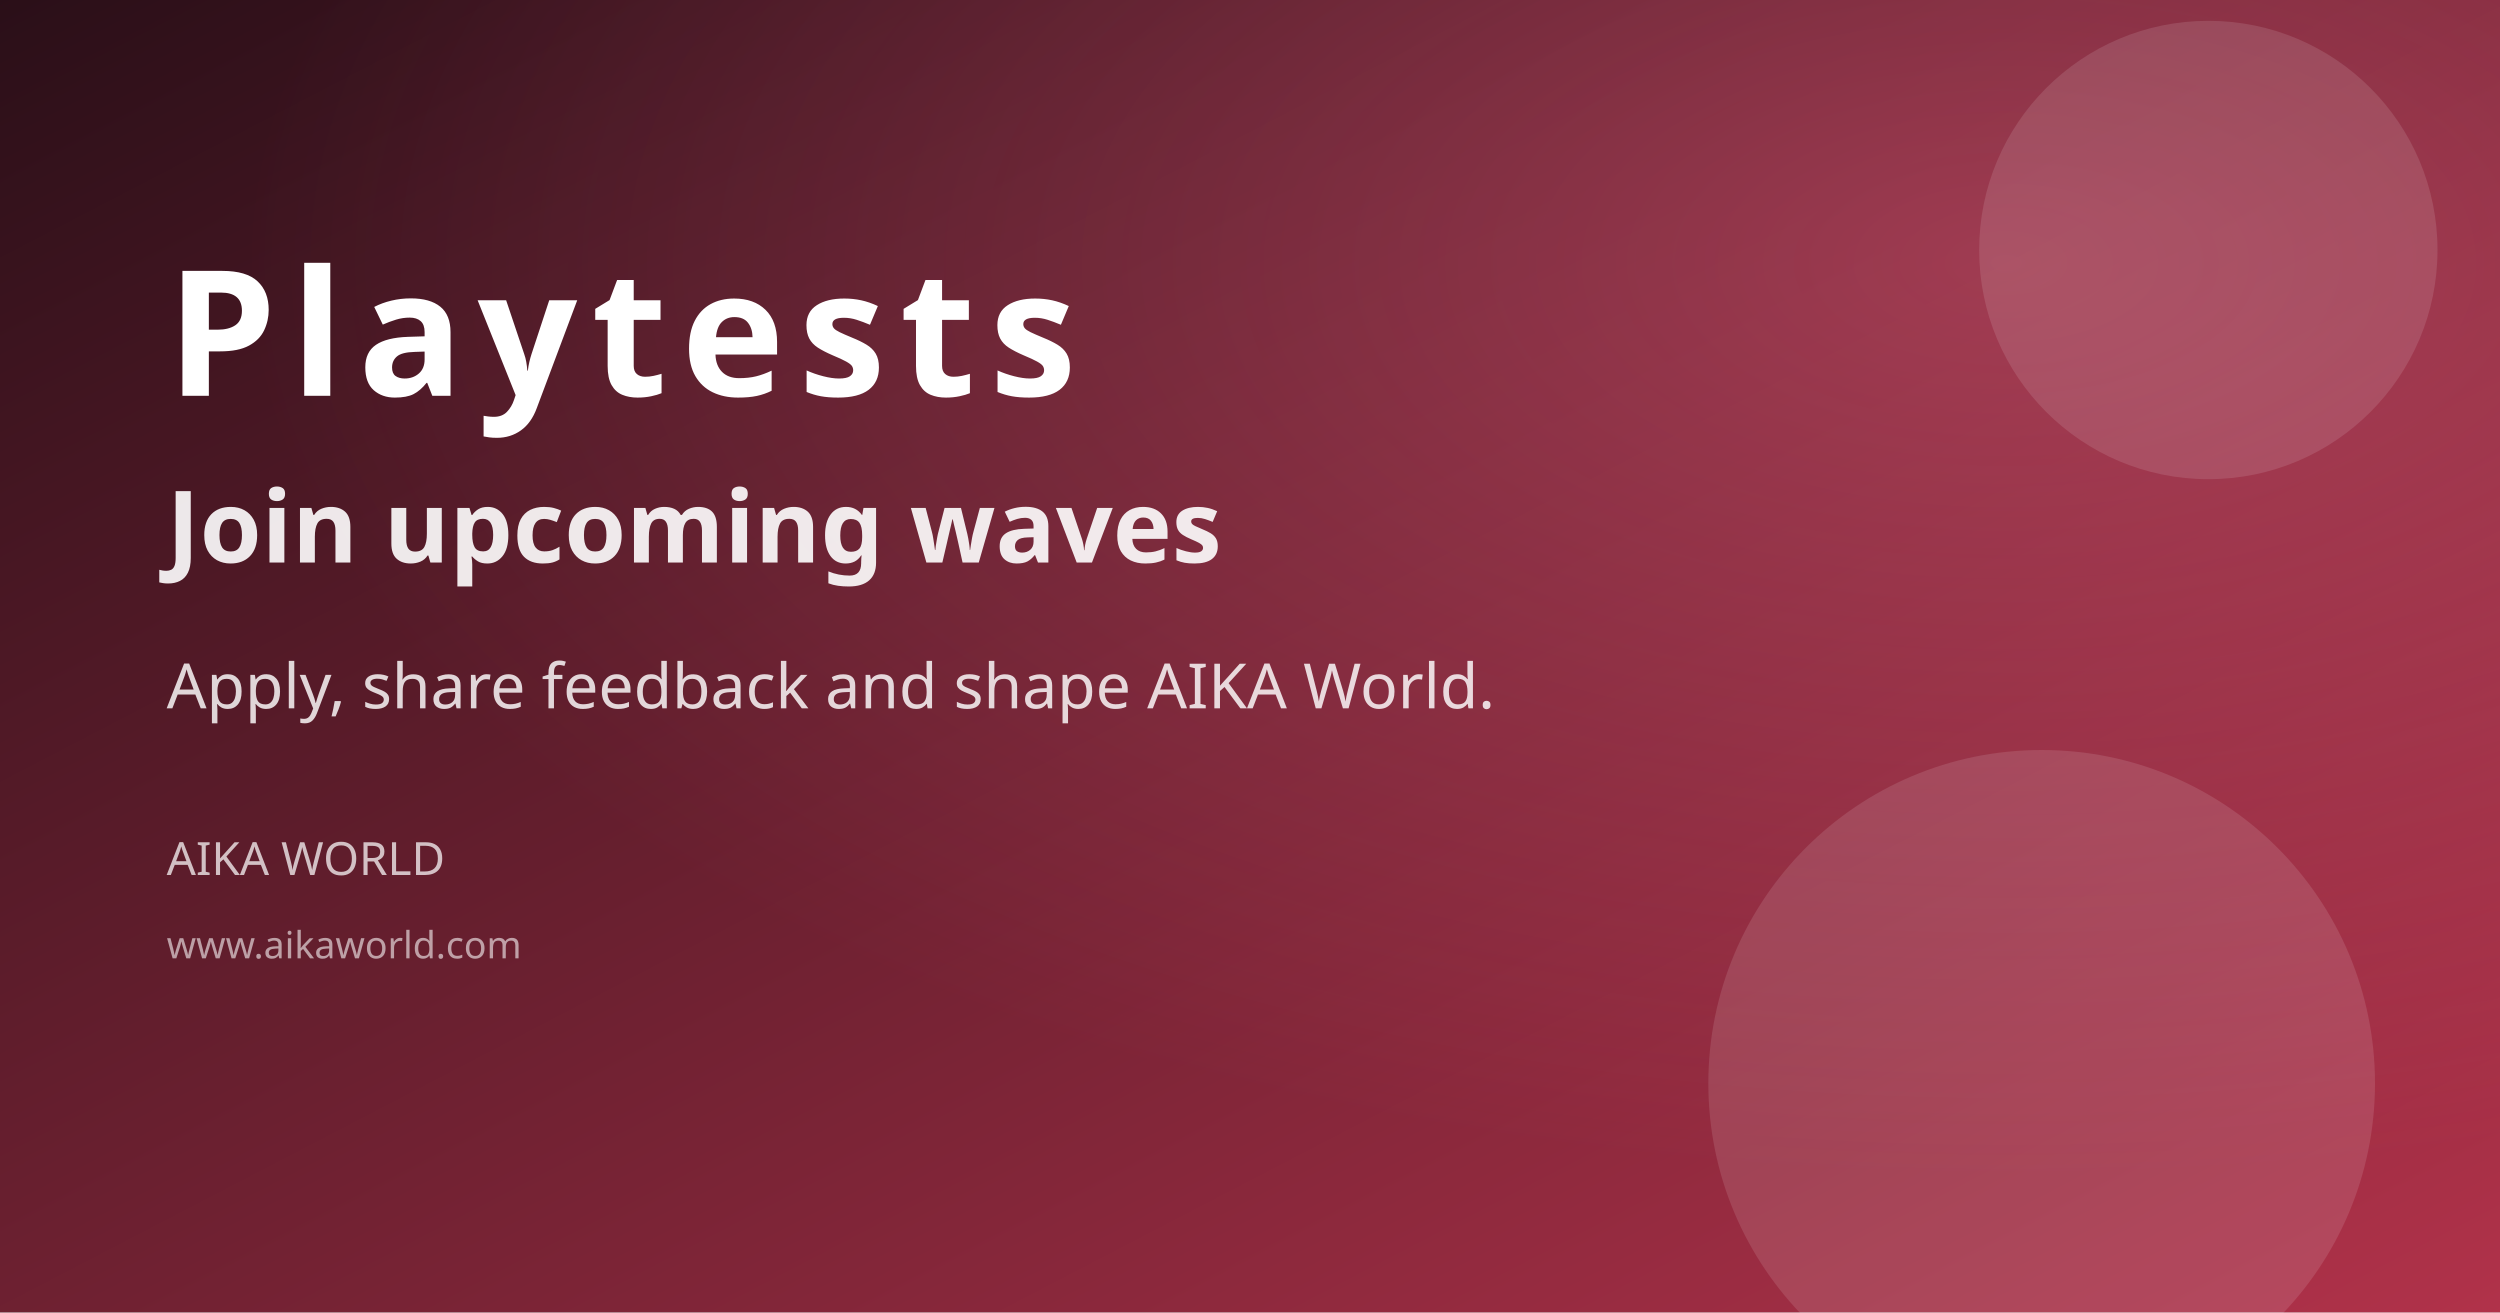
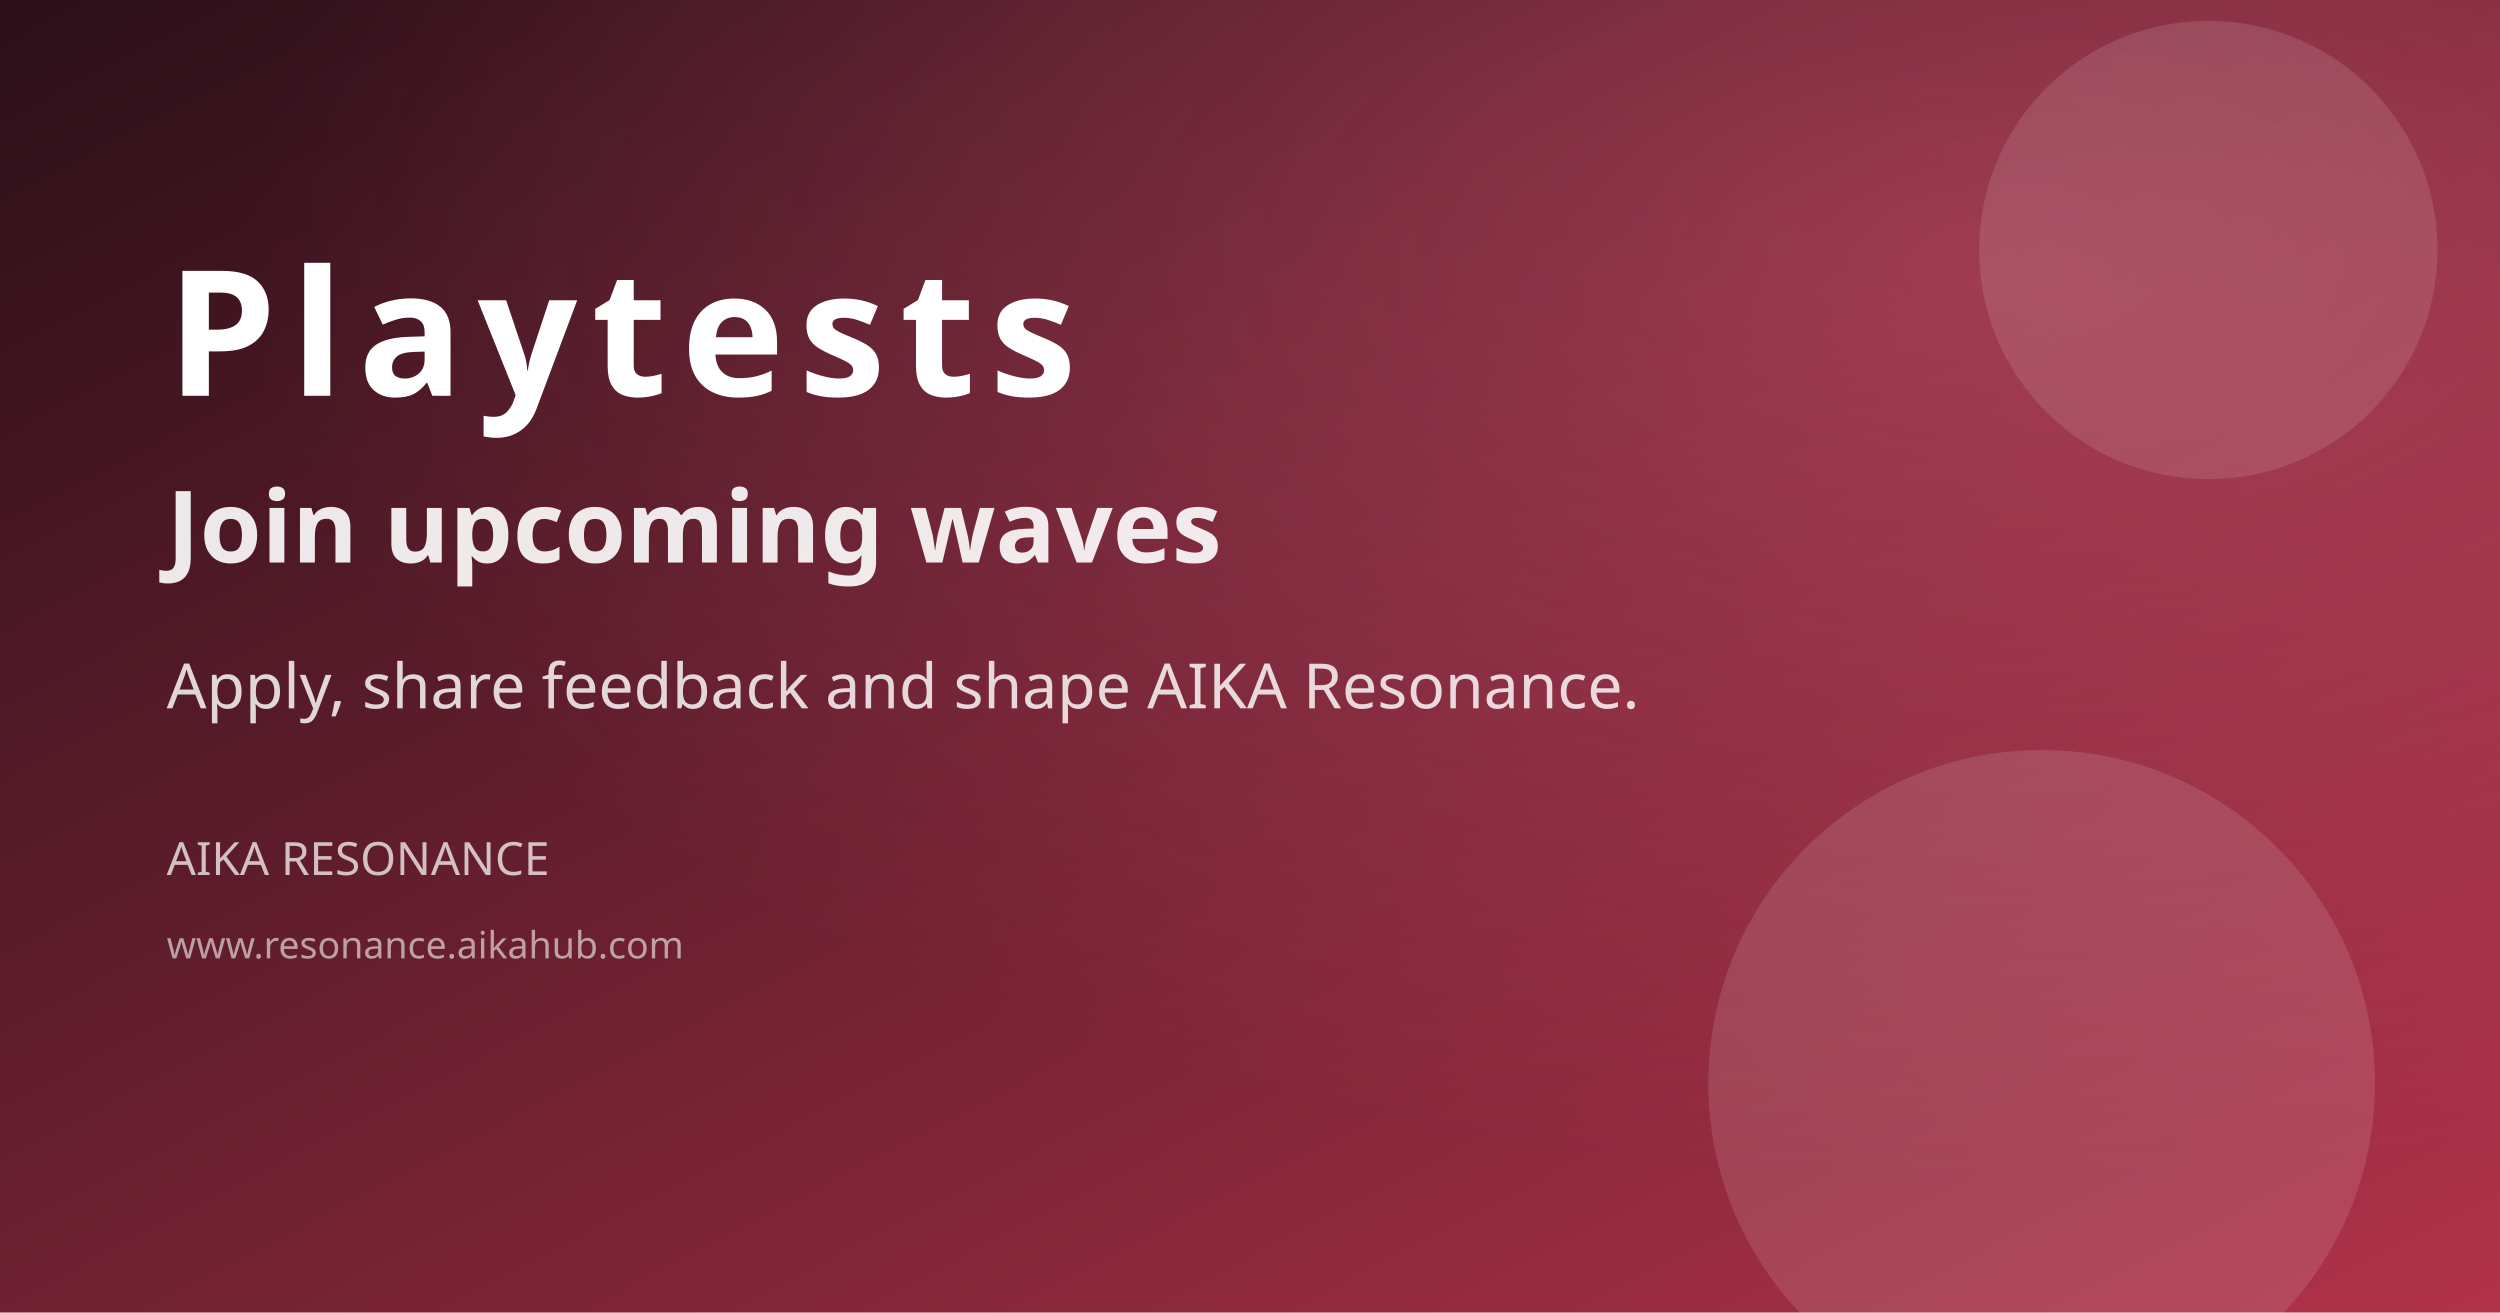
<svg xmlns="http://www.w3.org/2000/svg" width="1200" height="630" viewBox="0 0 1200 630">
  <defs>
    <linearGradient id="playtests-en-gradient" x1="0%" y1="0%" x2="100%" y2="100%">
      <stop offset="0%" stop-color="#2a0f18" />
      <stop offset="100%" stop-color="#b1324a" />
    </linearGradient>
    <radialGradient id="playtests-en-radial" cx="80%" cy="20%" r="70%">
      <stop offset="0%" stop-color="#ff6f8f" stop-opacity="0.35" />
      <stop offset="100%" stop-color="#ff6f8f" stop-opacity="0" />
    </radialGradient>
  </defs>
  <rect width="1200" height="630" fill="url(#playtests-en-gradient)" />
  <rect width="1200" height="630" fill="url(#playtests-en-radial)" />
  <g fill="rgba(255,255,255,0.12)">
    <circle cx="1060" cy="120" r="110" />
    <circle cx="980" cy="520" r="160" />
  </g>
  <g fill="#ffffff">
    <text x="80" y="190" font-family="'Fira Sans', 'Segoe UI', sans-serif" font-size="84" font-weight="700" letter-spacing="0.08em">Playtests</text>
    <text x="80" y="270" font-family="'Fira Sans', 'Segoe UI', sans-serif" font-size="48" font-weight="600" opacity="0.9">Join upcoming waves</text>
-     <text x="80" y="340" font-family="'Fira Sans', 'Segoe UI', sans-serif" font-size="30" opacity="0.82">Apply, share feedback and shape AIKA World.</text>
+     <text x="80" y="340" font-family="'Fira Sans', 'Segoe UI', sans-serif" font-size="30" opacity="0.82">Apply, share feedback and shape AIKA Resonance.</text>
  </g>
  <g transform="translate(80, 420)" fill="#ffffff" opacity="0.72">
-     <text font-family="'Fira Sans', 'Segoe UI', sans-serif" font-size="22">AIKA WORLD</text>
-     <text y="40" font-family="'Fira Sans', 'Segoe UI', sans-serif" font-size="18" opacity="0.8">www.aikaworld.com</text>
+     <text font-family="'Fira Sans', 'Segoe UI', sans-serif" font-size="22">AIKA RESONANCE</text>
+     <text y="40" font-family="'Fira Sans', 'Segoe UI', sans-serif" font-size="18" opacity="0.8">www.resonance.aikahub.com</text>
  </g>
</svg>
